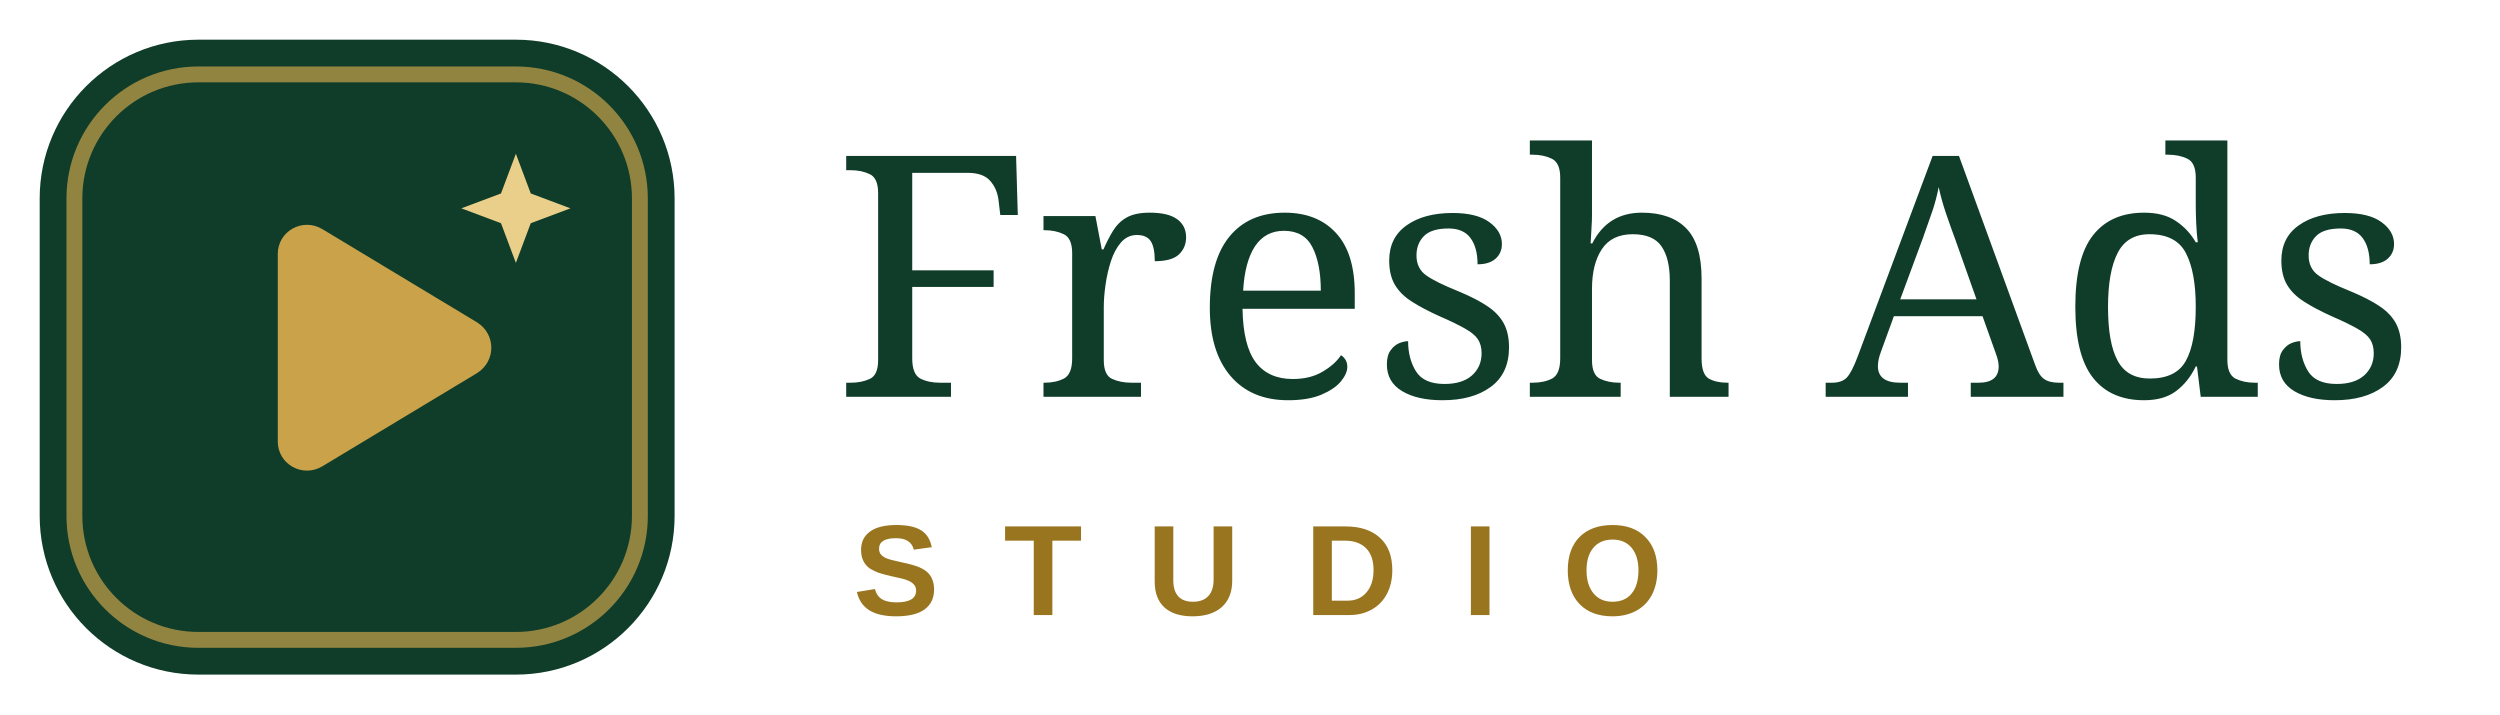
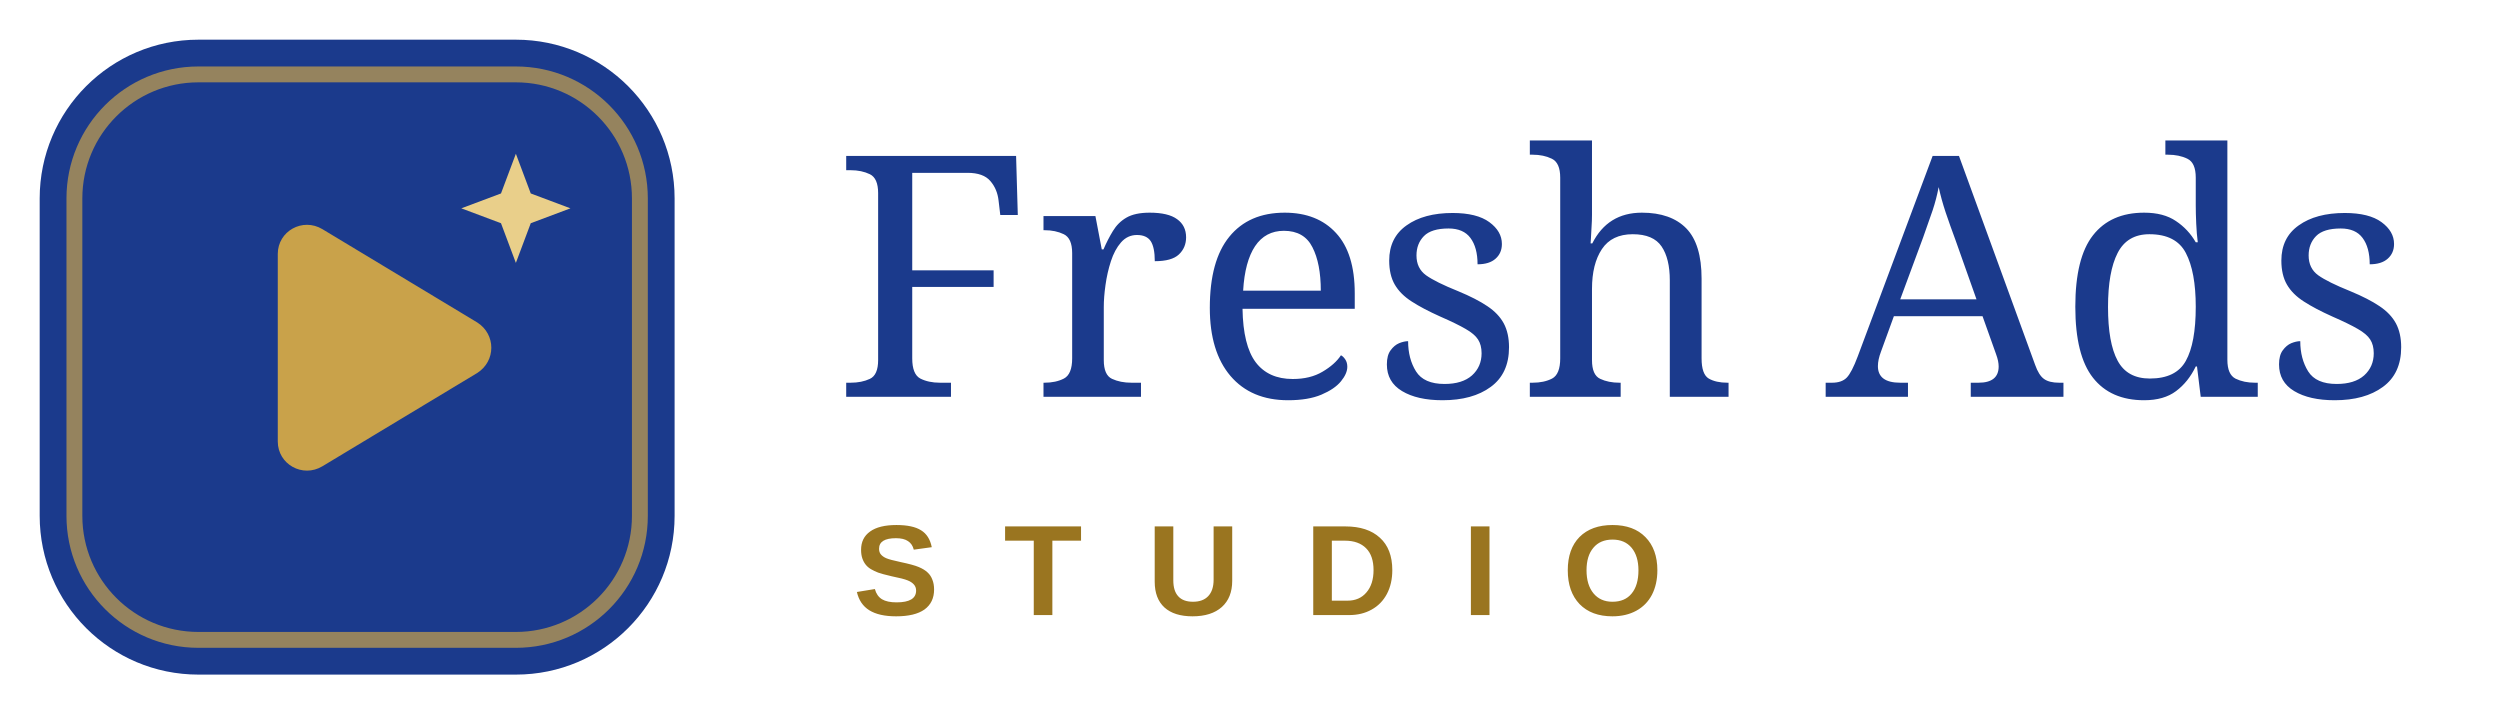
<svg xmlns="http://www.w3.org/2000/svg" viewBox="0 0 252 72">
  <g transform="translate(4 4)">
-     <rect width="64" height="64" rx="16" fill="#0f3d2a" />
+     <rect width="64" height="64" rx="16" fill="#1b3a8c" />
    <rect x="3.5" y="3.5" width="57" height="57" rx="12.5" fill="none" stroke="#c9a24a" stroke-width="1.6" opacity=".7" />
    <path d="M24 21.6c0-2.3 2.5-3.7 4.5-2.5l15.6 9.4c1.9 1.2 1.9 3.9 0 5.1l-15.6 9.4c-2 1.2-4.5-.2-4.5-2.5z" fill="#c9a24a" />
    <path d="M48 11.5l1.5 4 4 1.5-4 1.5-1.5 4-1.5-4-4-1.5 4-1.5z" fill="#e9cf8a" />
  </g>
-   <text x="84" y="40" font-family="'DM Serif Display', Georgia, serif" font-size="34" fill="#0f3d2a">Fresh Ads</text>
+   <text x="84" y="40" font-family="'DM Serif Display', Georgia, serif" font-size="34" fill="#1b3a8c">Fresh Ads</text>
  <text x="86" y="62" font-family="Nunito, 'Segoe UI', Arial, sans-serif" font-size="13" font-weight="800" letter-spacing="6.5" fill="#9a7520">STUDIO</text>
</svg>
